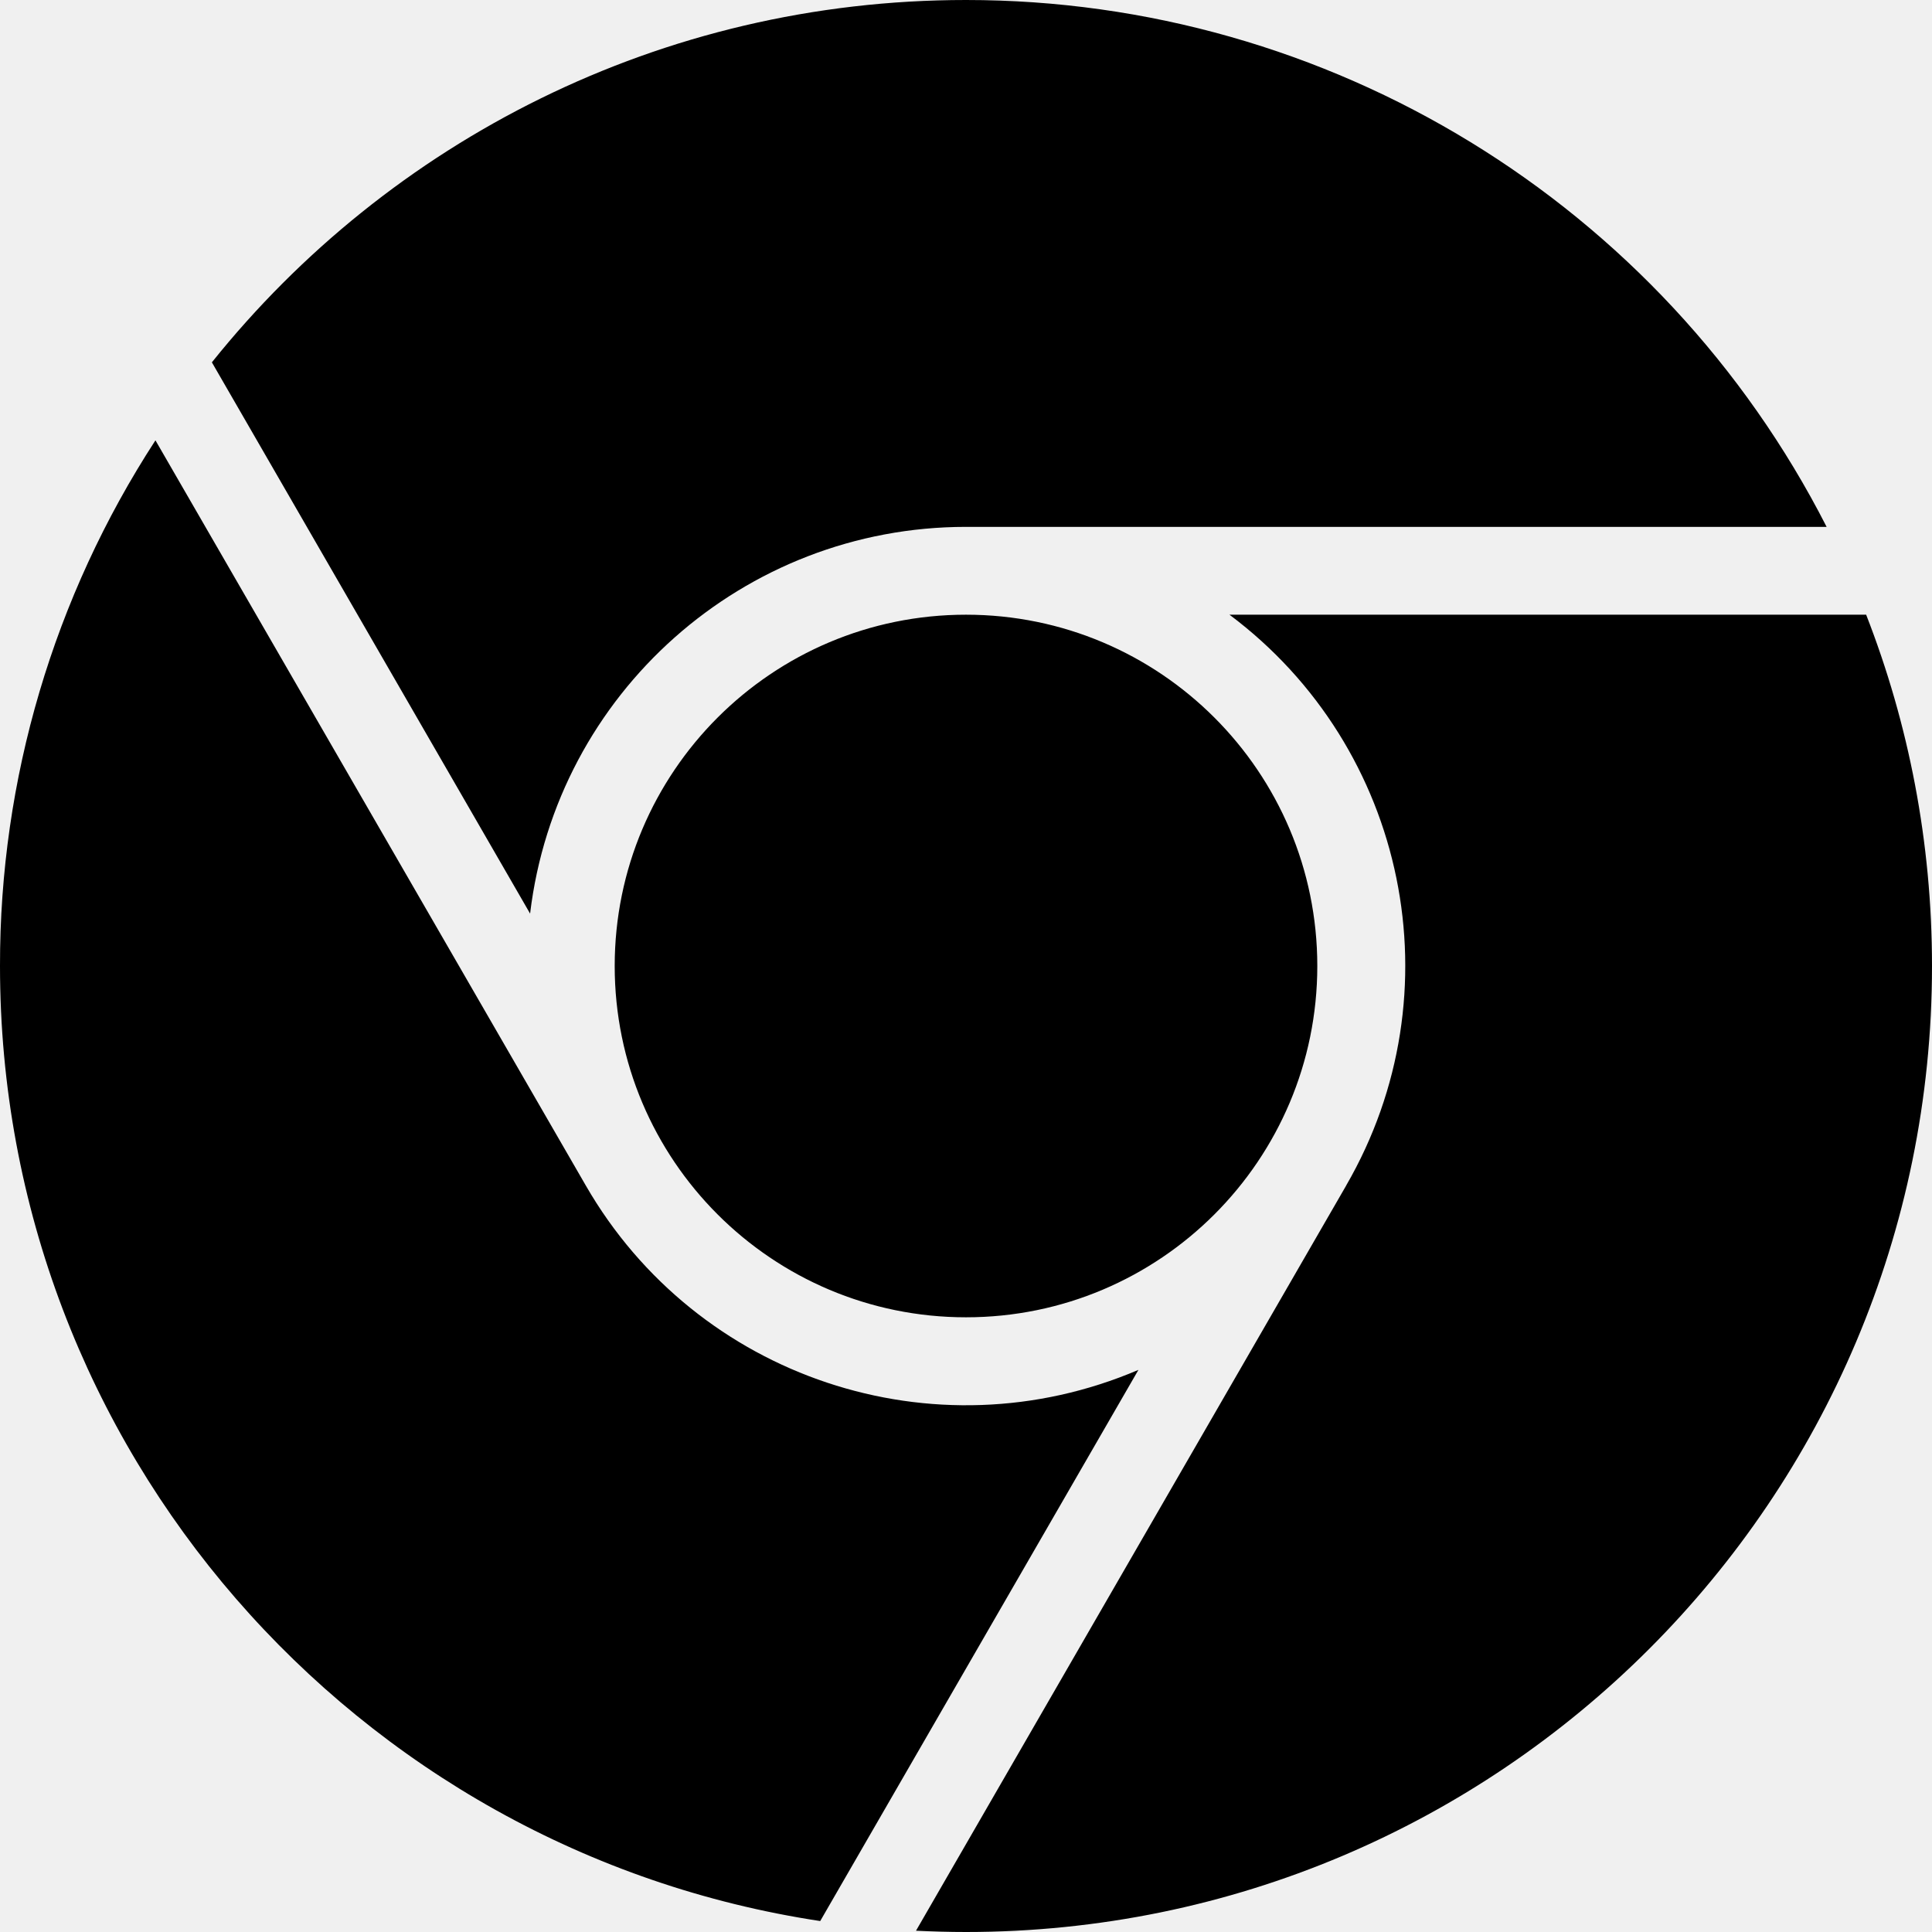
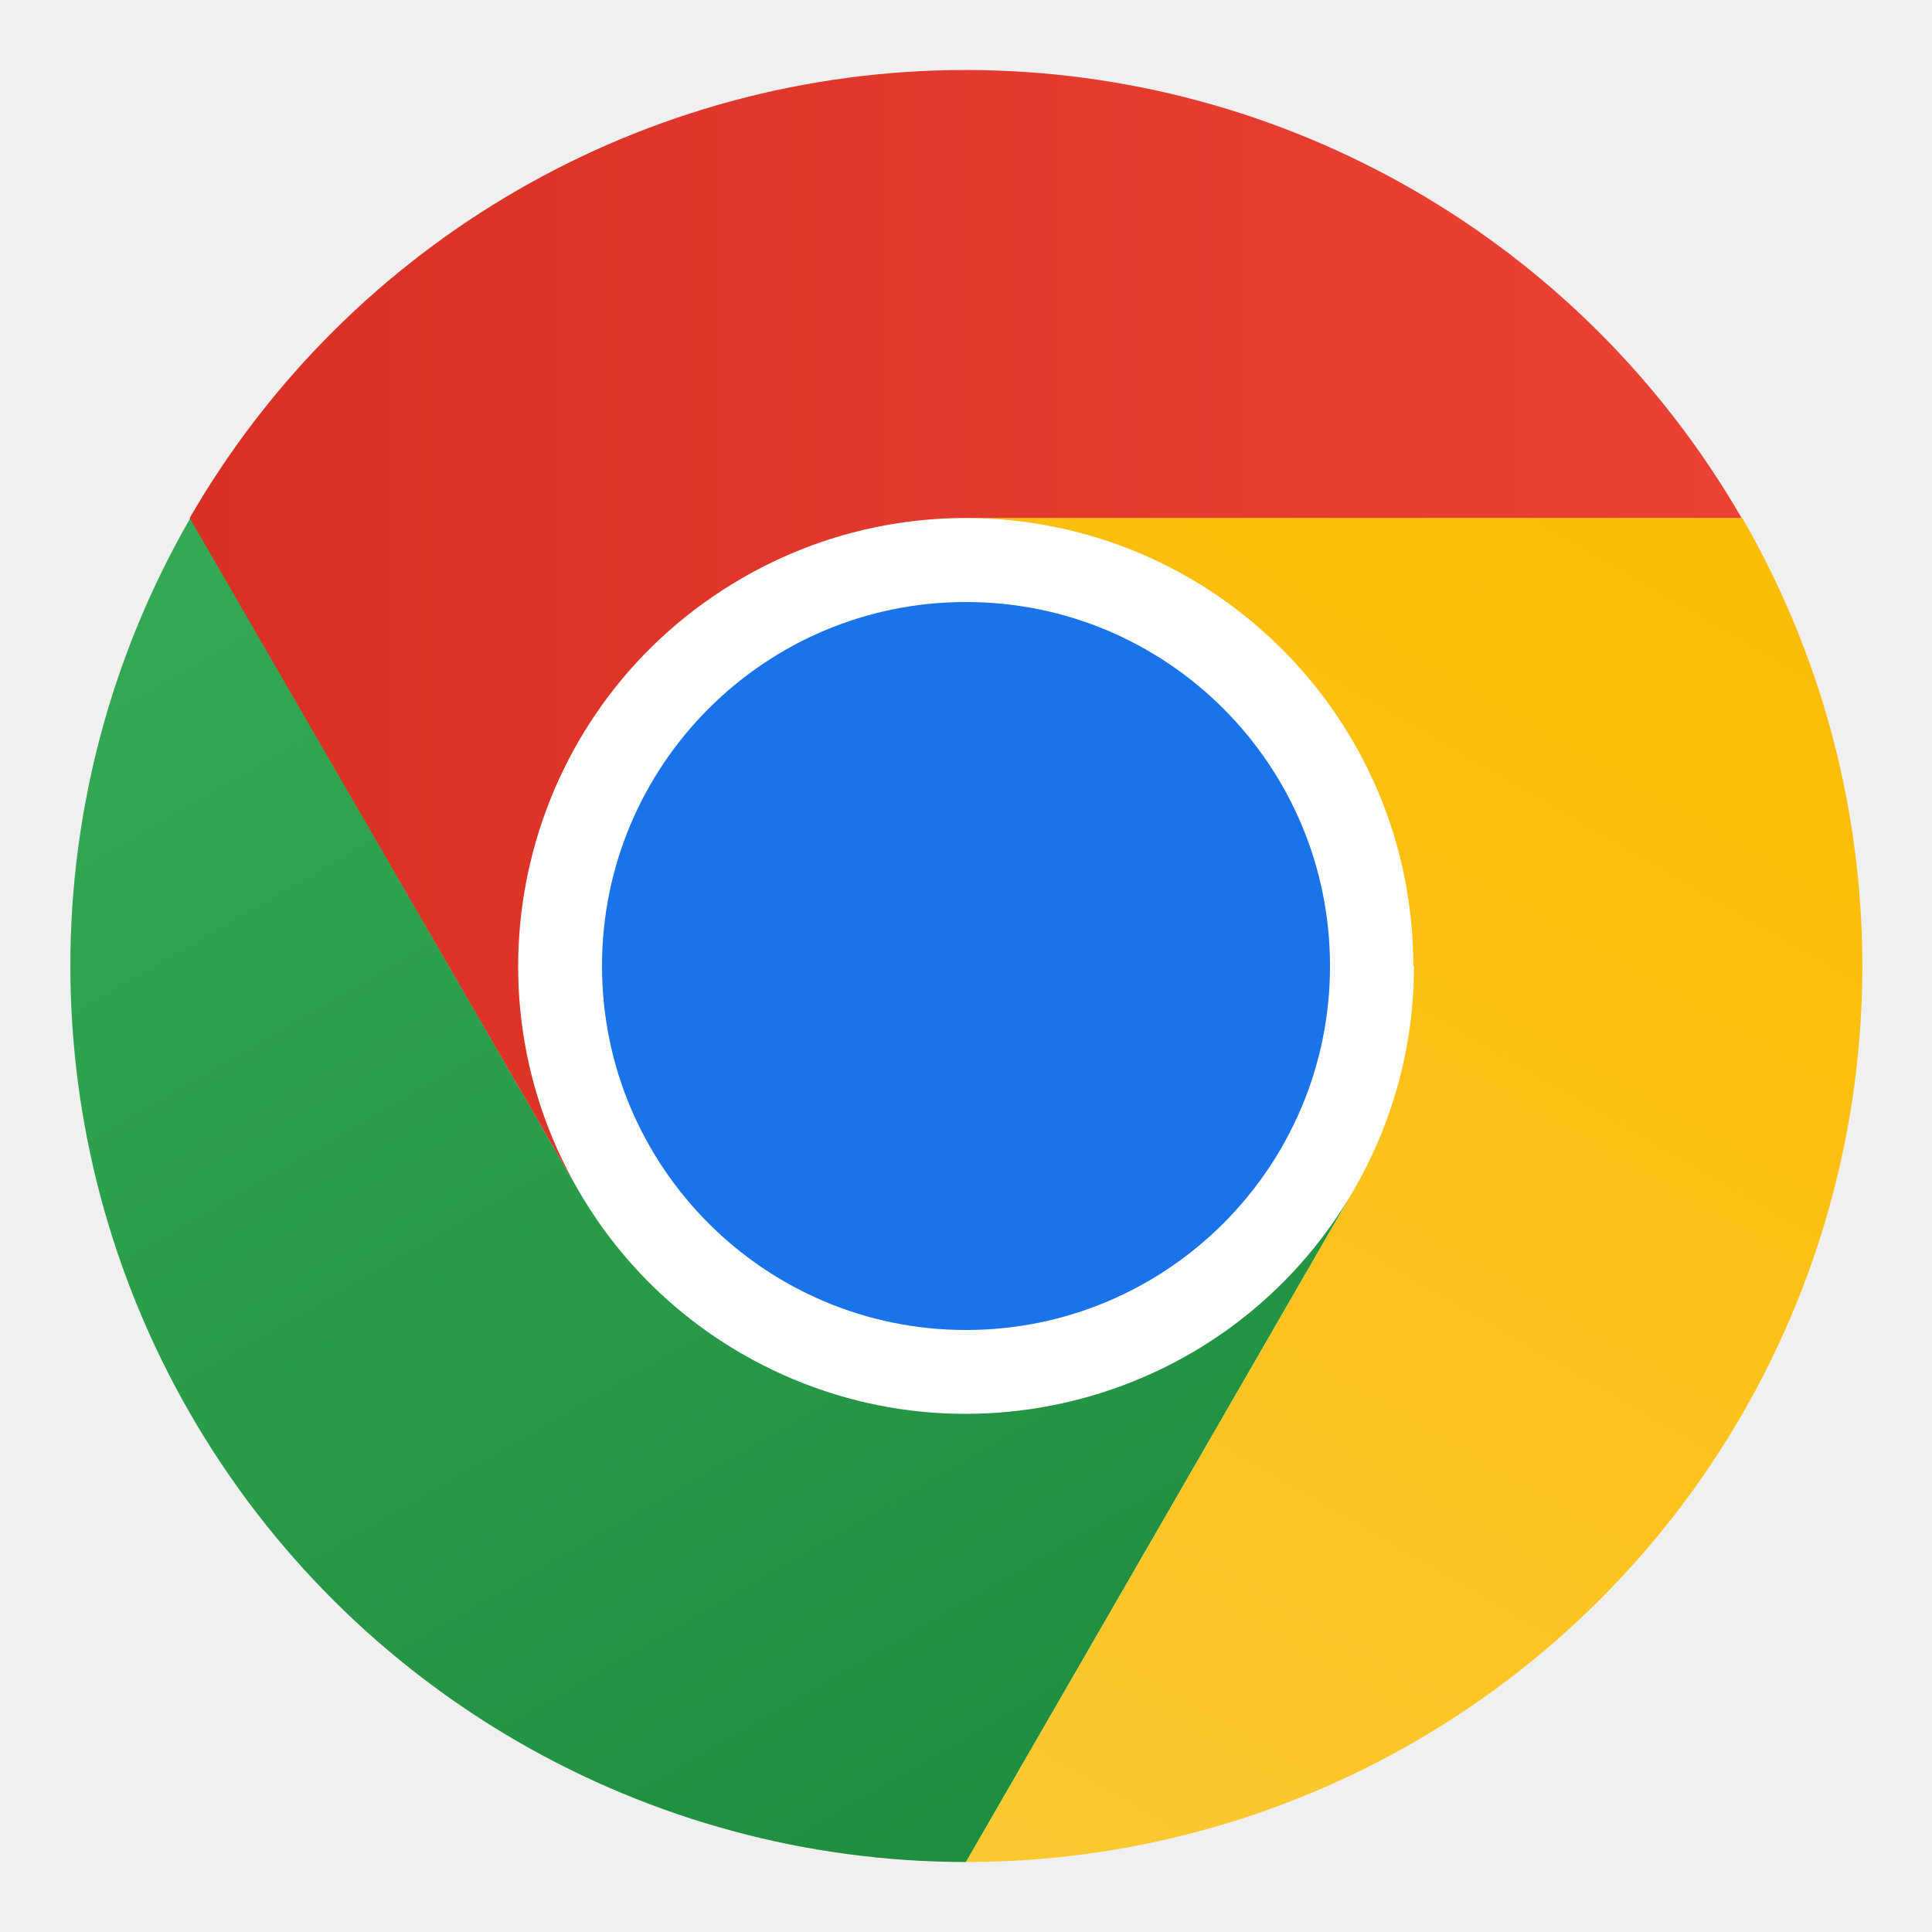
- <svg xmlns="http://www.w3.org/2000/svg" role="img" viewBox="0 0 24 24">
-   <path d="M12 0C8.21 0 4.831 1.757 2.632 4.501l3.953 6.848A5.454 5.454 0 0 1 12 6.545h10.691A12 12 0 0 0 12 0zM1.931 5.47A11.943 11.943 0 0 0 0 12c0 6.012 4.42 10.991 10.189 11.864l3.953-6.847a5.45 5.45 0 0 1-6.865-2.29zm13.342 2.166a5.446 5.446 0 0 1 1.45 7.09l.002.001h-.002l-5.344 9.257c.206.01.413.016.621.016 6.627 0 12-5.373 12-12 0-1.54-.29-3.011-.818-4.364zM12 16.364a4.364 4.364 0 1 1 0-8.728 4.364 4.364 0 0 1 0 8.728Z" />
+ <svg xmlns="http://www.w3.org/2000/svg" viewBox="-10 -10 276 276">
+   <linearGradient id="a" x1="145" x2="34" y1="253" y2="61" gradientUnits="userSpaceOnUse">
+     <stop offset="0" stop-color="#1e8e3e" />
+     <stop offset="1" stop-color="#34a853" />
+   </linearGradient>
+   <linearGradient id="b" x1="111" x2="222" y1="254" y2="62" gradientUnits="userSpaceOnUse">
+     <stop offset="0" stop-color="#fcc934" />
+     <stop offset="1" stop-color="#fbbc04" />
+   </linearGradient>
+   <linearGradient id="c" x1="17" x2="239" y1="80" y2="80" gradientUnits="userSpaceOnUse">
+     <stop offset="0" stop-color="#d93025" />
+     <stop offset="1" stop-color="#ea4335" />
+   </linearGradient>
+   <circle cx="128" cy="128" r="64" fill="#fff" />
+   <path fill="url(#a)" d="M96 183.4A63.7 63.7 0 0 1 72.6 160L17.2 64A128 128 0 0 0 128 256l55.4-96A64 64 0 0 1 96 183.4Z" />
+   <path fill="url(#b)" d="M192 128a63.7 63.7 0 0 1-8.6 32L128 256A128 128 0 0 0 238.9 64h-111a64 64 0 0 1 64 64Z" />
+   <circle cx="128" cy="128" r="52" fill="#1a73e8" />
+   <path fill="url(#c)" d="M96 72.6a63.7 63.7 0 0 1 32-8.6h110.8a128 128 0 0 0-221.7 0l55.5 96A64 64 0 0 1 96 72.6Z" />
</svg>
